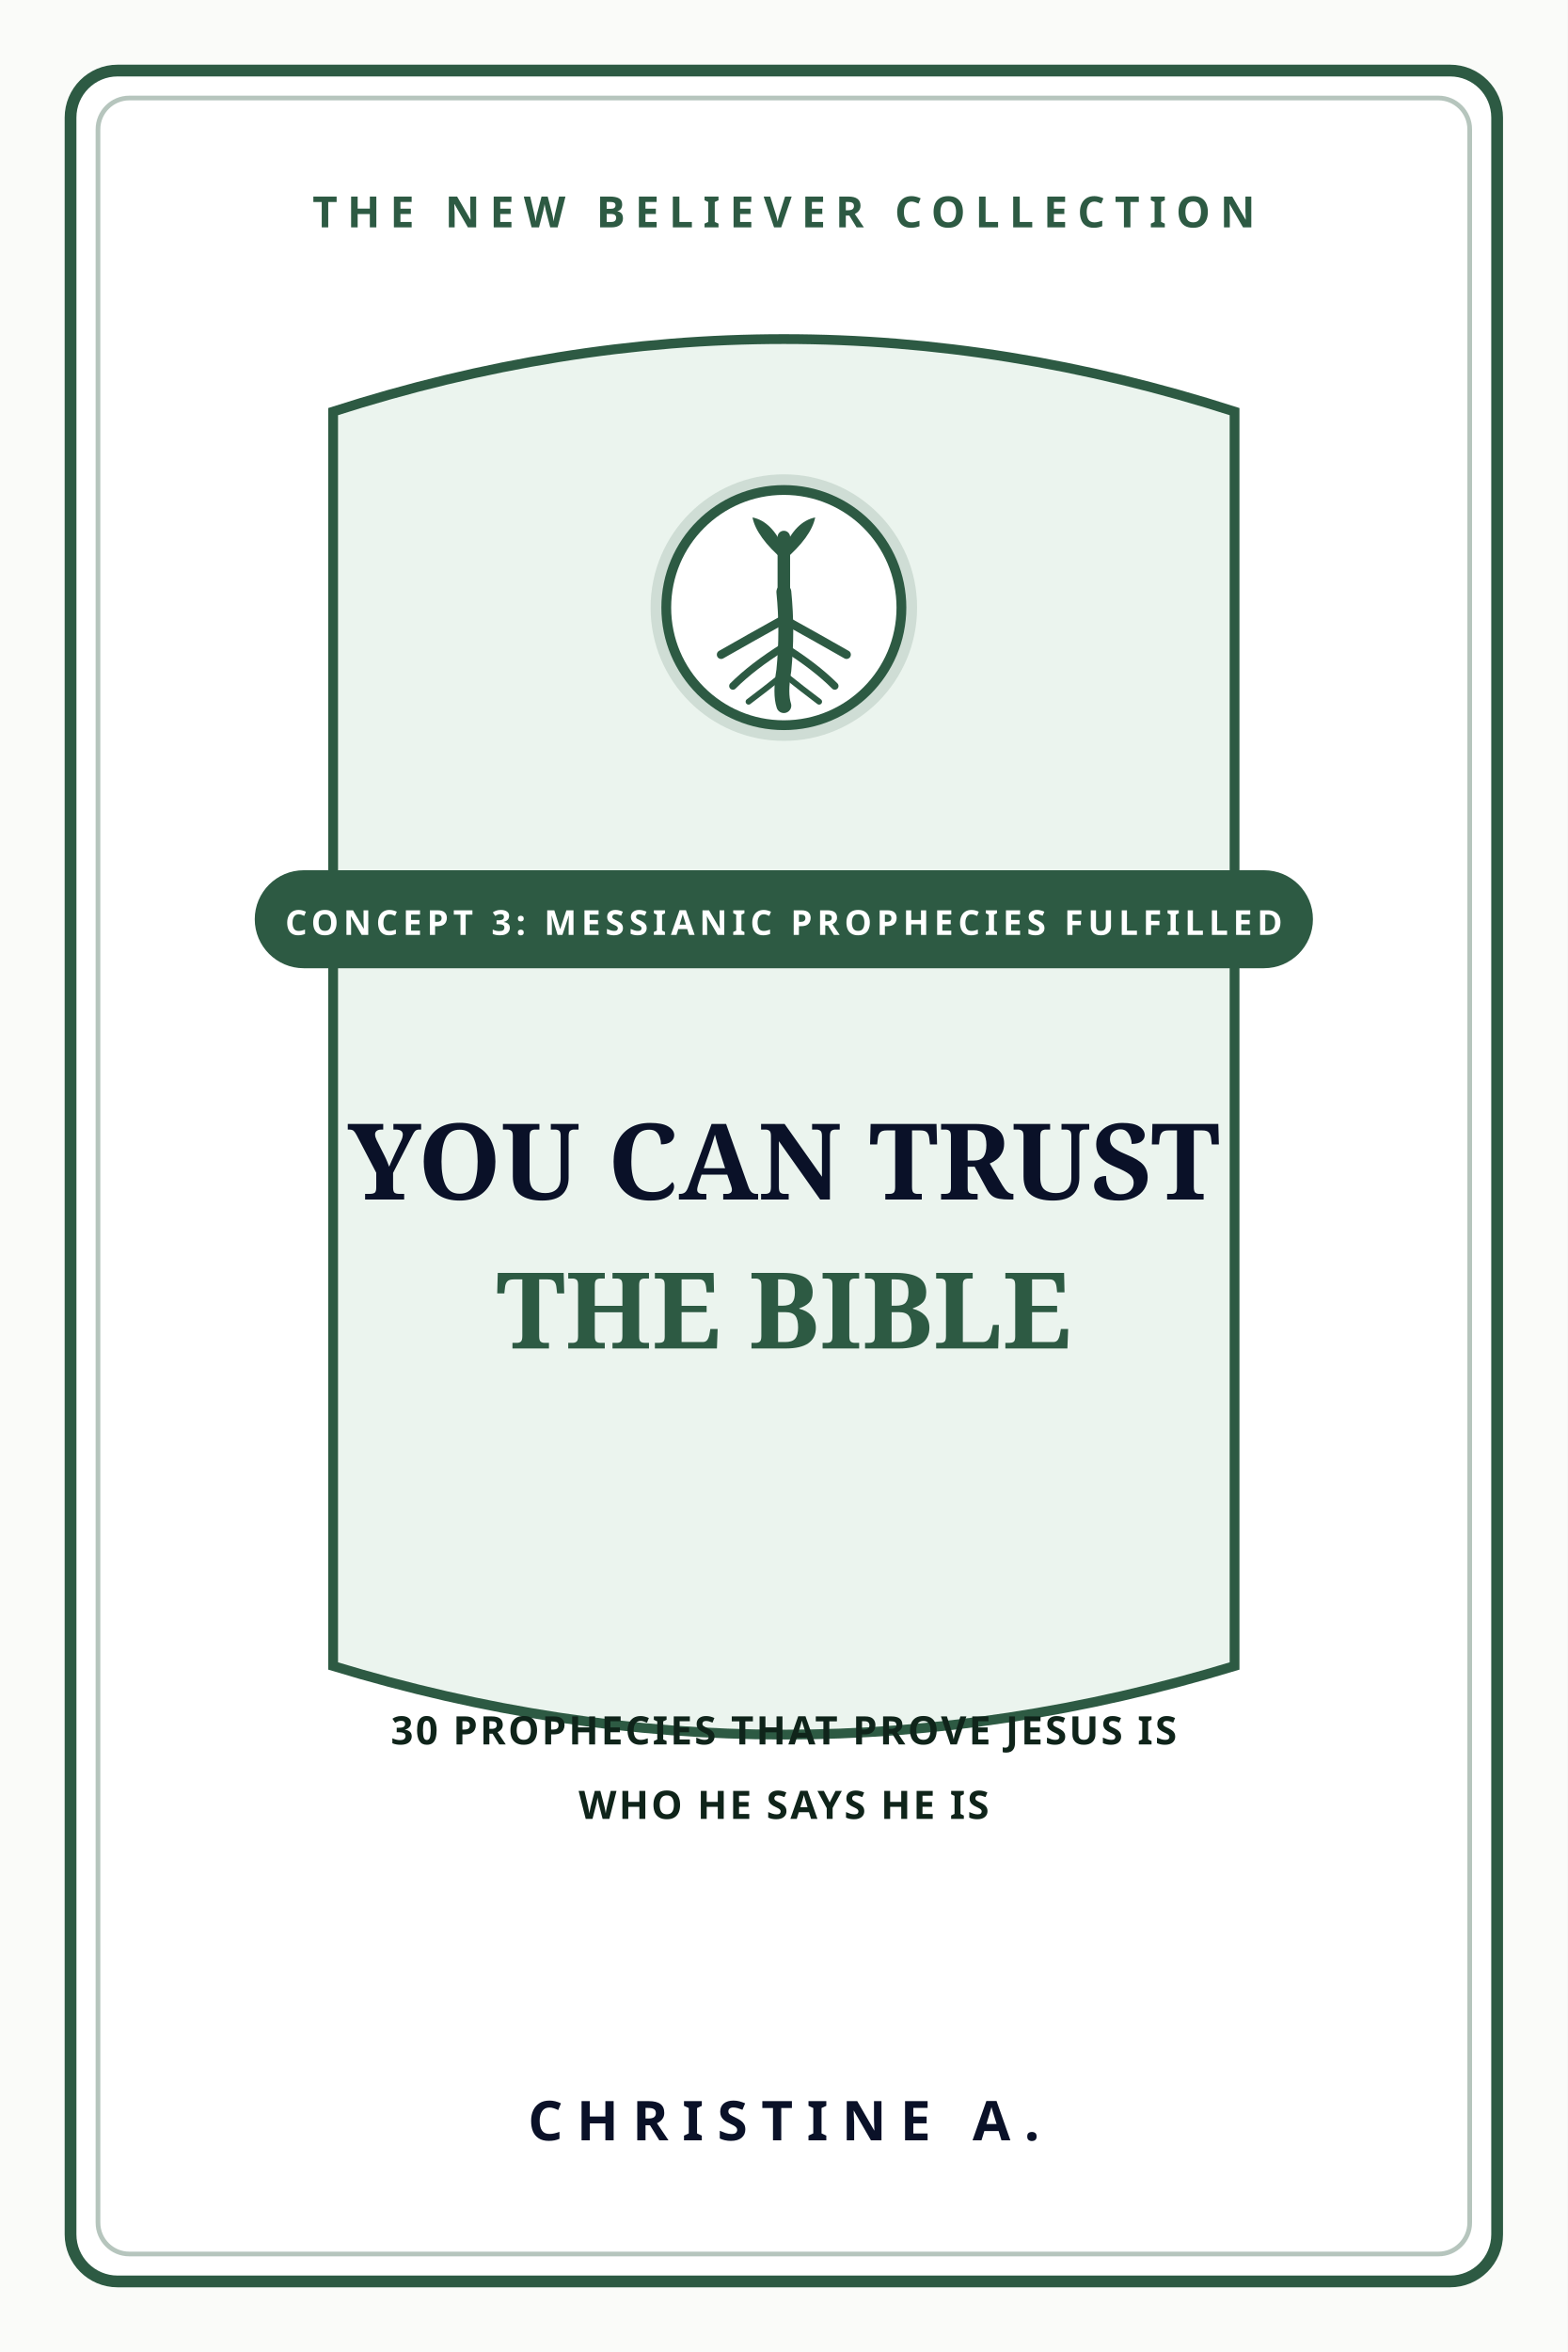
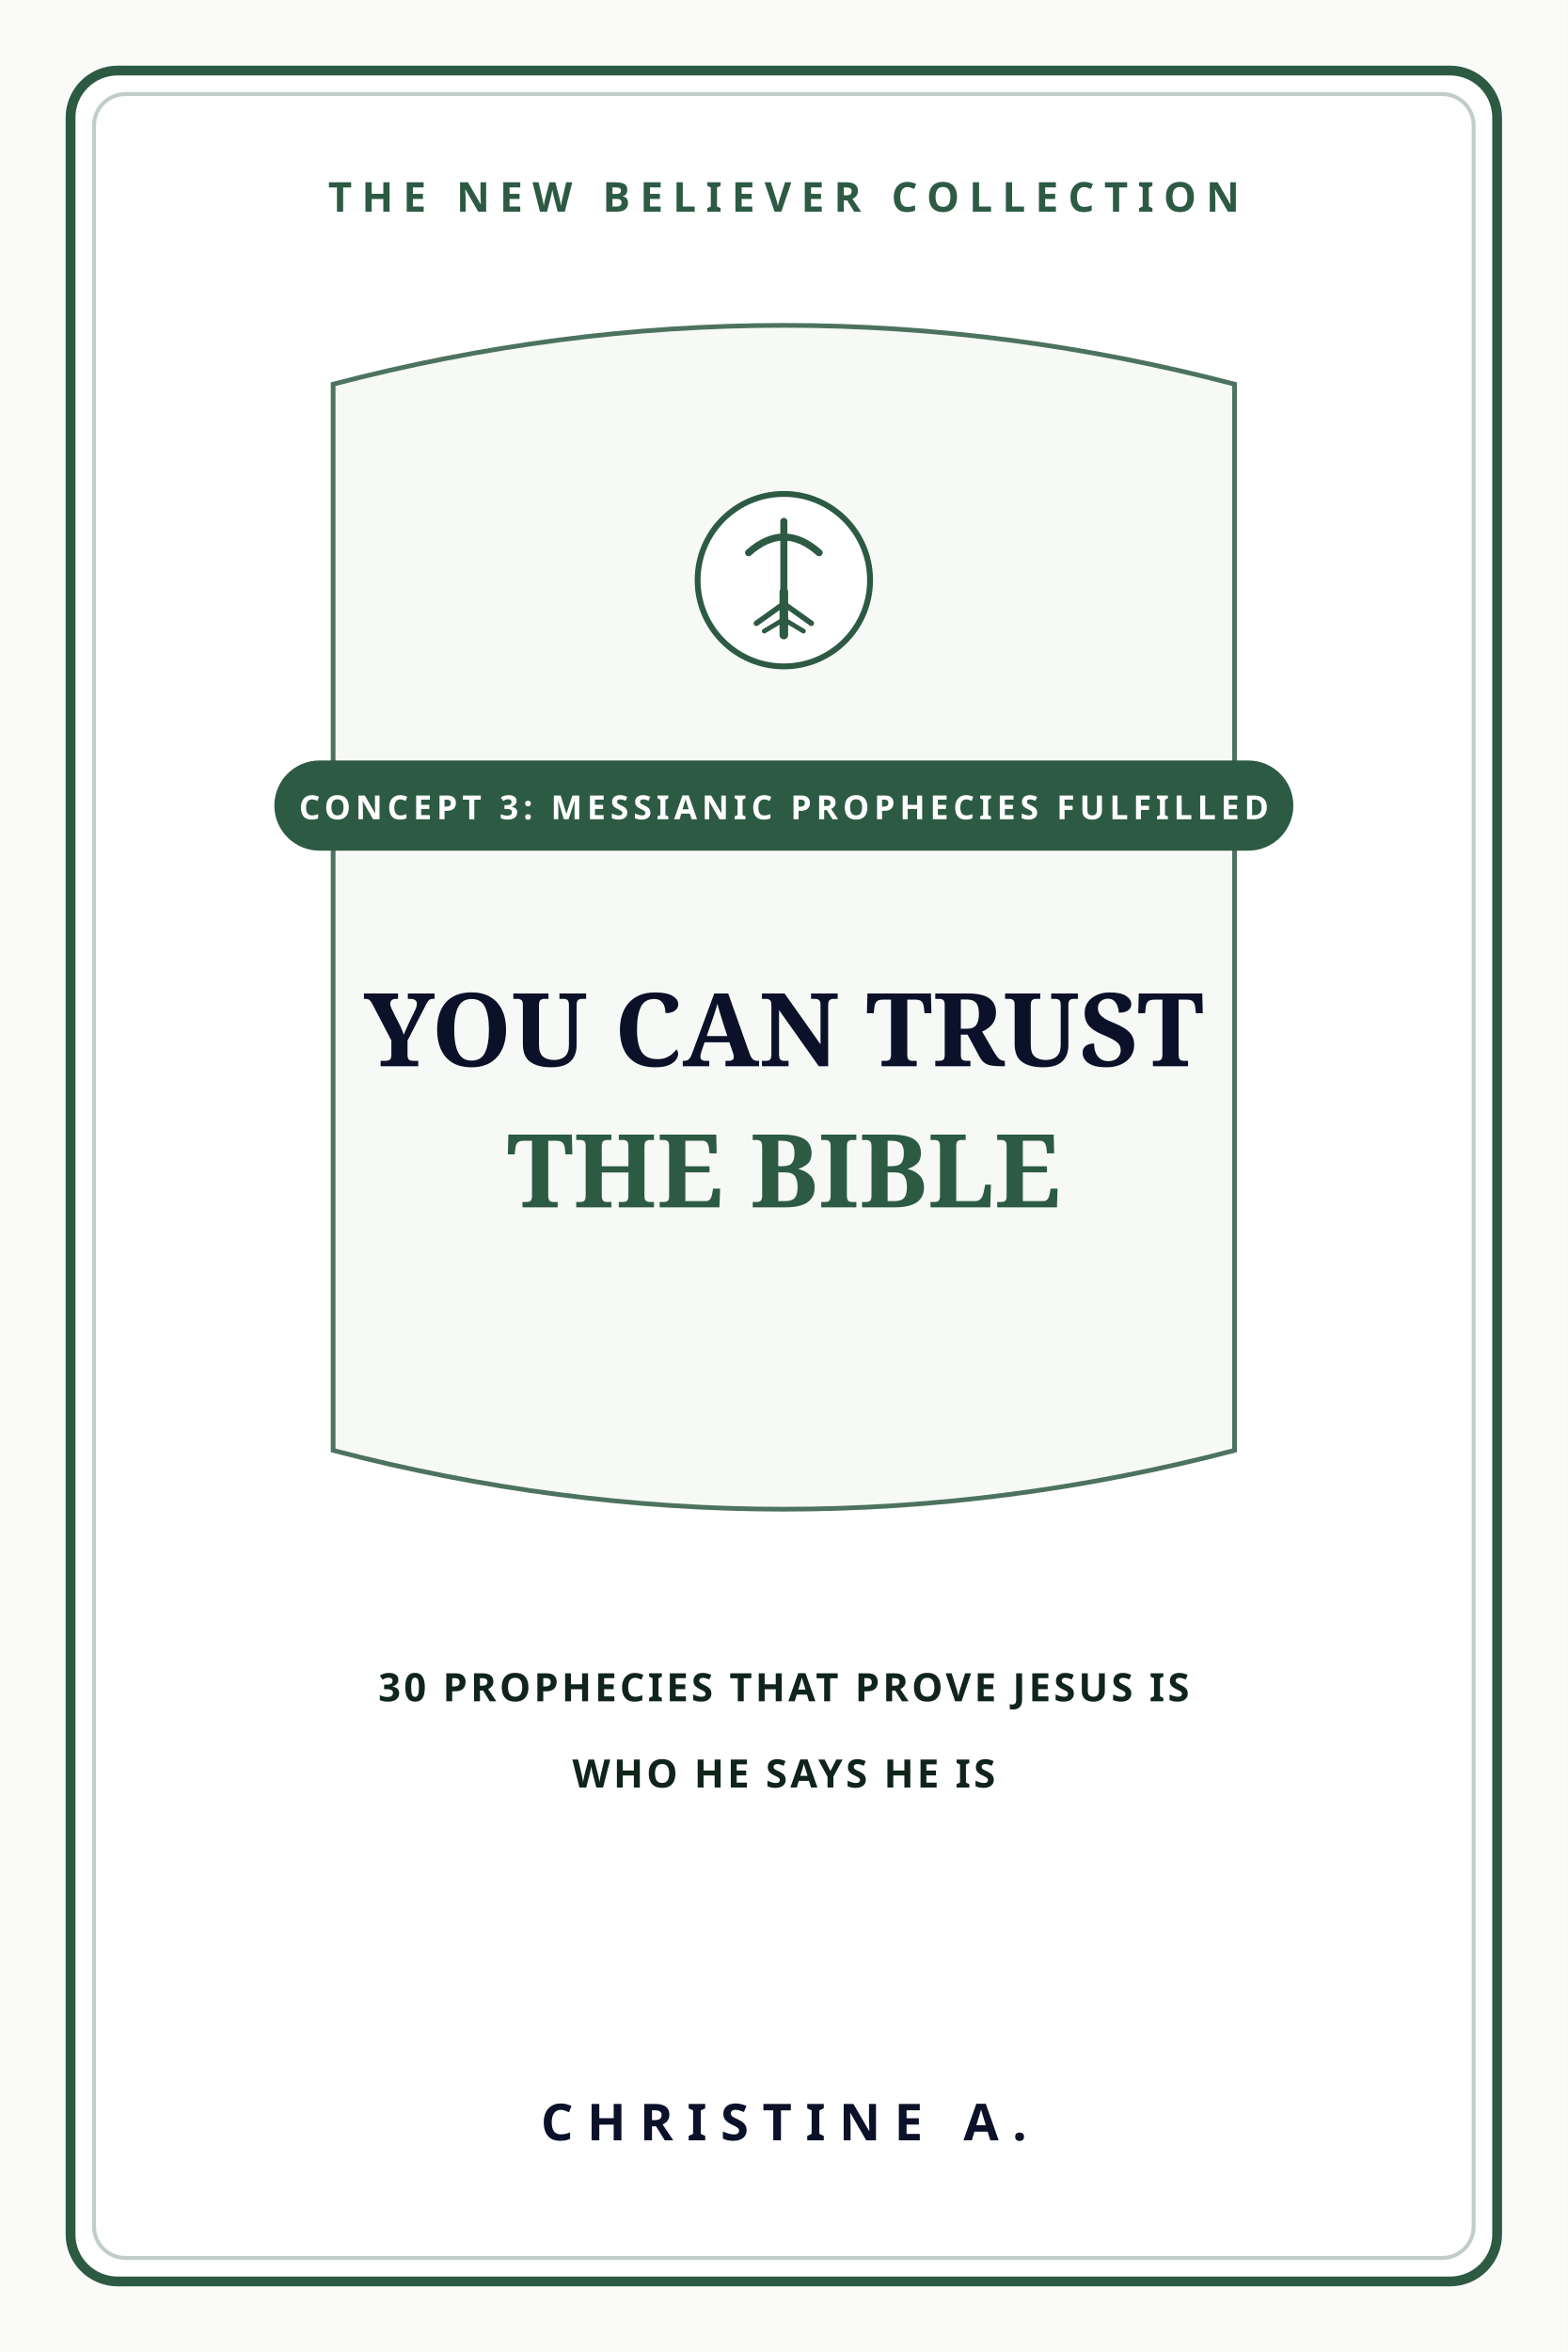
<svg xmlns="http://www.w3.org/2000/svg" viewBox="0 0 400 600" width="100%" height="100%">
  <rect width="100%" height="100%" fill="#FAFBF9" />
-   <rect x="18" y="18" width="364" height="564" rx="12" fill="#FFFFFF" stroke="#2D5A43" stroke-width="3" />
-   <rect x="25" y="25" width="350" height="550" rx="8" fill="none" stroke="#2D5A43" stroke-width="1.2" opacity="0.35" />
-   <path d="M 85 105 Q 200 68 315 105 L 315 425 Q 200 460 85 425 Z" fill="#EBF4EE" stroke="#2D5A43" stroke-width="2.5" />
-   <g transform="translate(200, 155)">
-     <circle cx="0" cy="0" r="34" fill="#2D5A43" opacity="0.15" />
-     <circle cx="0" cy="0" r="30" fill="#FFFFFF" stroke="#2D5A43" stroke-width="2.5" />
-     <path d="M 0 -18 L 0 -4" stroke="#2D5A43" stroke-width="3.2" stroke-linecap="round" />
-     <path d="M 0 -12 Q -7 -18 -8 -23 Q -3 -22 0 -15" fill="#2D5A43" />
-     <path d="M 0 -12 Q 7 -18 8 -23 Q 3 -22 0 -15" fill="#2D5A43" />
-     <path d="M 0 -4 Q 1 6 0 16 Q -1 22 0 25" stroke="#2D5A43" stroke-width="3.8" fill="none" stroke-linecap="round" />
-     <path d="M 0 3 Q -9 8 -16 12" stroke="#2D5A43" stroke-width="2.2" fill="none" stroke-linecap="round" />
-     <path d="M 0 3 Q 9 8 16 12" stroke="#2D5A43" stroke-width="2.2" fill="none" stroke-linecap="round" />
-     <path d="M 0 10 Q -8 15 -13 20" stroke="#2D5A43" stroke-width="1.9" fill="none" stroke-linecap="round" />
-     <path d="M 0 10 Q 8 15 13 20" stroke="#2D5A43" stroke-width="1.9" fill="none" stroke-linecap="round" />
-     <path d="M 0 17 Q -5 21 -9 24" stroke="#2D5A43" stroke-width="1.5" fill="none" stroke-linecap="round" />
-     <path d="M 0 17 Q 5 21 9 24" stroke="#2D5A43" stroke-width="1.5" fill="none" stroke-linecap="round" />
+   <rect x="18" y="18" width="364" height="564" rx="12" fill="#FFFFFF" stroke="#2D5A43" stroke-width="2.5" />
+   <rect x="24" y="24" width="352" height="552" rx="8" fill="none" stroke="#2D5A43" stroke-width="1" opacity="0.3" />
+   <path d="M 85 98 Q 200 68 315 98 L 315 370 Q 200 400 85 370 Z" fill="#F4F8F5" stroke="#2D5A43" stroke-width="1.2" opacity="0.85" />
+   <g transform="translate(200, 148)">
+     <circle cx="0" cy="0" r="22" fill="#2D5A43" opacity="0.12" />
+     <circle cx="0" cy="0" r="22" fill="#FFFFFF" stroke="#2D5A43" stroke-width="1.5" />
+     <path d="M -9 -7 Q 0 -15 9 -7 M 0 -15 L 0 3" stroke="#2D5A43" stroke-width="1.8" fill="none" stroke-linecap="round" />
+     <path d="M 0 3 L 0 14" stroke="#2D5A43" stroke-width="2.2" stroke-linecap="round" />
+     <path d="M 0 6 L -7 11" stroke="#2D5A43" stroke-width="1.4" stroke-linecap="round" />
+     <path d="M 0 6 L 7 11" stroke="#2D5A43" stroke-width="1.4" stroke-linecap="round" />
+     <path d="M 0 10 L -5 13" stroke="#2D5A43" stroke-width="1.2" stroke-linecap="round" />
+     <path d="M 0 10 L 5 13" stroke="#2D5A43" stroke-width="1.2" stroke-linecap="round" />
  </g>
-   <text x="200" y="58" font-family="'Montserrat', system-ui, sans-serif" font-size="11" font-weight="800" fill="#2D5A43" text-anchor="middle" letter-spacing="2.5">THE NEW BELIEVER COLLECTION</text>
-   <rect x="65" y="222" width="270" height="25" rx="12.5" fill="#2D5A43" />
-   <text x="200" y="238.5" font-family="'Montserrat', system-ui, sans-serif" font-size="8.8" font-weight="800" fill="#FFFFFF" text-anchor="middle" letter-spacing="1.2">CONCEPT 3: MESSIANIC PROPHECIES FULFILLED</text>
-   <text x="200" y="306" font-family="'Playfair Display', Georgia, serif" font-size="27" font-weight="bold" fill="#0A1128" text-anchor="middle">YOU CAN TRUST</text>
-   <text x="200" y="344" font-family="'Playfair Display', Georgia, serif" font-size="27" font-weight="bold" fill="#2D5A43" text-anchor="middle">THE BIBLE</text>
-   <text x="200" y="445" font-family="'Montserrat', system-ui, sans-serif" font-size="10" font-weight="800" fill="#0F241A" text-anchor="middle" letter-spacing="0.6">30 PROPHECIES THAT PROVE JESUS IS</text>
-   <text x="200" y="464" font-family="'Montserrat', system-ui, sans-serif" font-size="10" font-weight="800" fill="#0F241A" text-anchor="middle" letter-spacing="0.6">WHO HE SAYS HE IS</text>
-   <text x="200" y="546" font-family="'Montserrat', system-ui, sans-serif" font-size="14" font-weight="800" fill="#0A1128" text-anchor="middle" letter-spacing="3.5">CHRISTINE A.</text>
+   <text x="200" y="54" font-family="'Montserrat', system-ui, sans-serif" font-size="10.5" font-weight="800" fill="#2D5A43" text-anchor="middle" letter-spacing="2.5">THE NEW BELIEVER COLLECTION</text>
+   <rect x="70" y="194" width="260" height="23" rx="11.5" fill="#2D5A43" />
+   <text x="200" y="209" font-family="'Montserrat', system-ui, sans-serif" font-size="8.5" font-weight="800" fill="#FFFFFF" text-anchor="middle" letter-spacing="1.2">CONCEPT 3: MESSIANIC PROPHECIES FULFILLED</text>
+   <text x="200" y="272" font-family="'Playfair Display', Georgia, serif" font-size="26" font-weight="bold" fill="#0A1128" text-anchor="middle">YOU CAN TRUST</text>
+   <text x="200" y="308" font-family="'Playfair Display', Georgia, serif" font-size="26" font-weight="bold" fill="#2D5A43" text-anchor="middle">THE BIBLE</text>
+   <text x="200" y="434" font-family="'Montserrat', system-ui, sans-serif" font-size="10" font-weight="800" fill="#0F241A" text-anchor="middle" letter-spacing="0.8">30 PROPHECIES THAT PROVE JESUS IS</text>
+   <text x="200" y="456" font-family="'Montserrat', system-ui, sans-serif" font-size="10" font-weight="800" fill="#0F241A" text-anchor="middle" letter-spacing="0.8">WHO HE SAYS HE IS</text>
+   <text x="200" y="546" font-family="'Montserrat', system-ui, sans-serif" font-size="13" font-weight="800" fill="#0A1128" text-anchor="middle" letter-spacing="3.5">CHRISTINE A.</text>
</svg>
